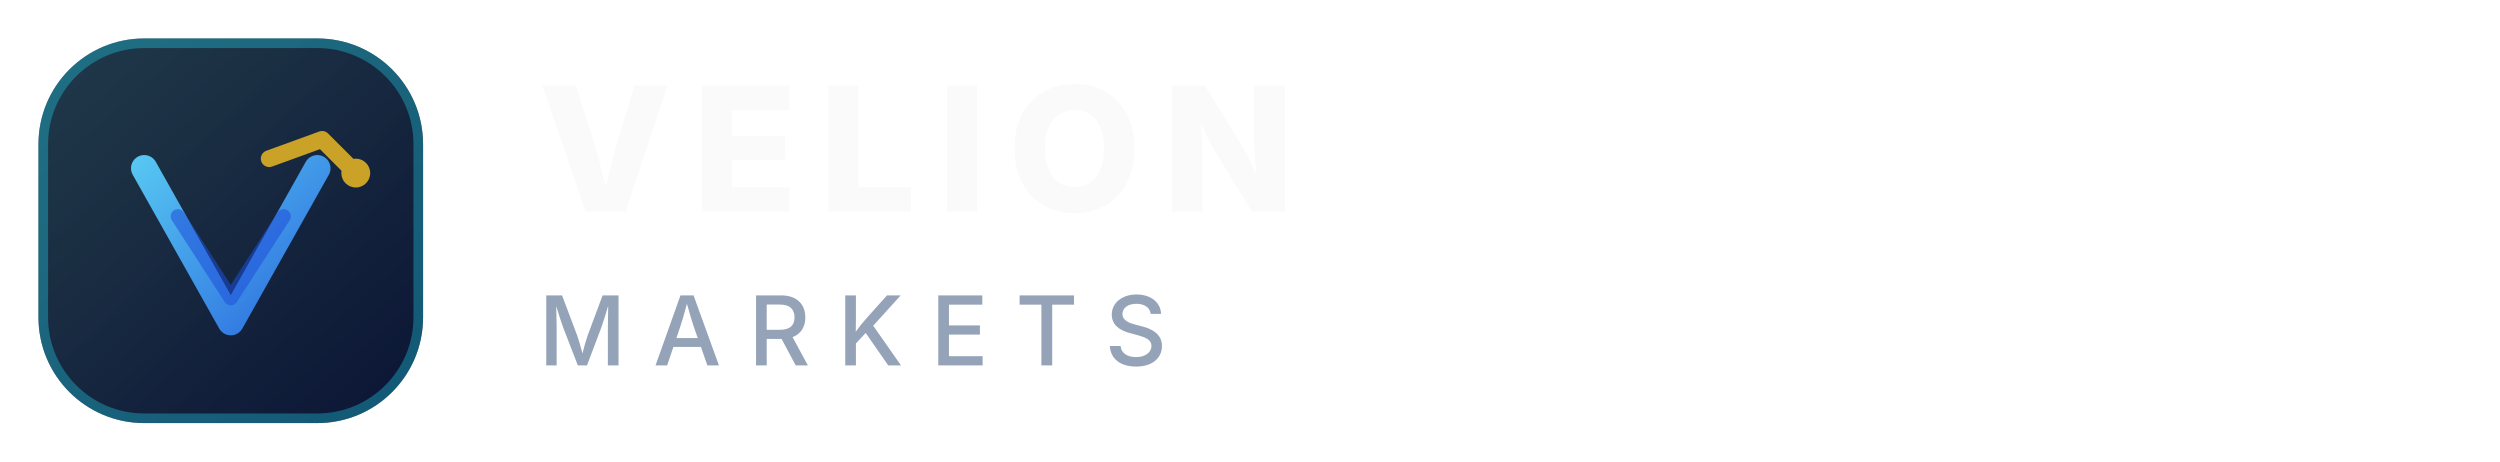
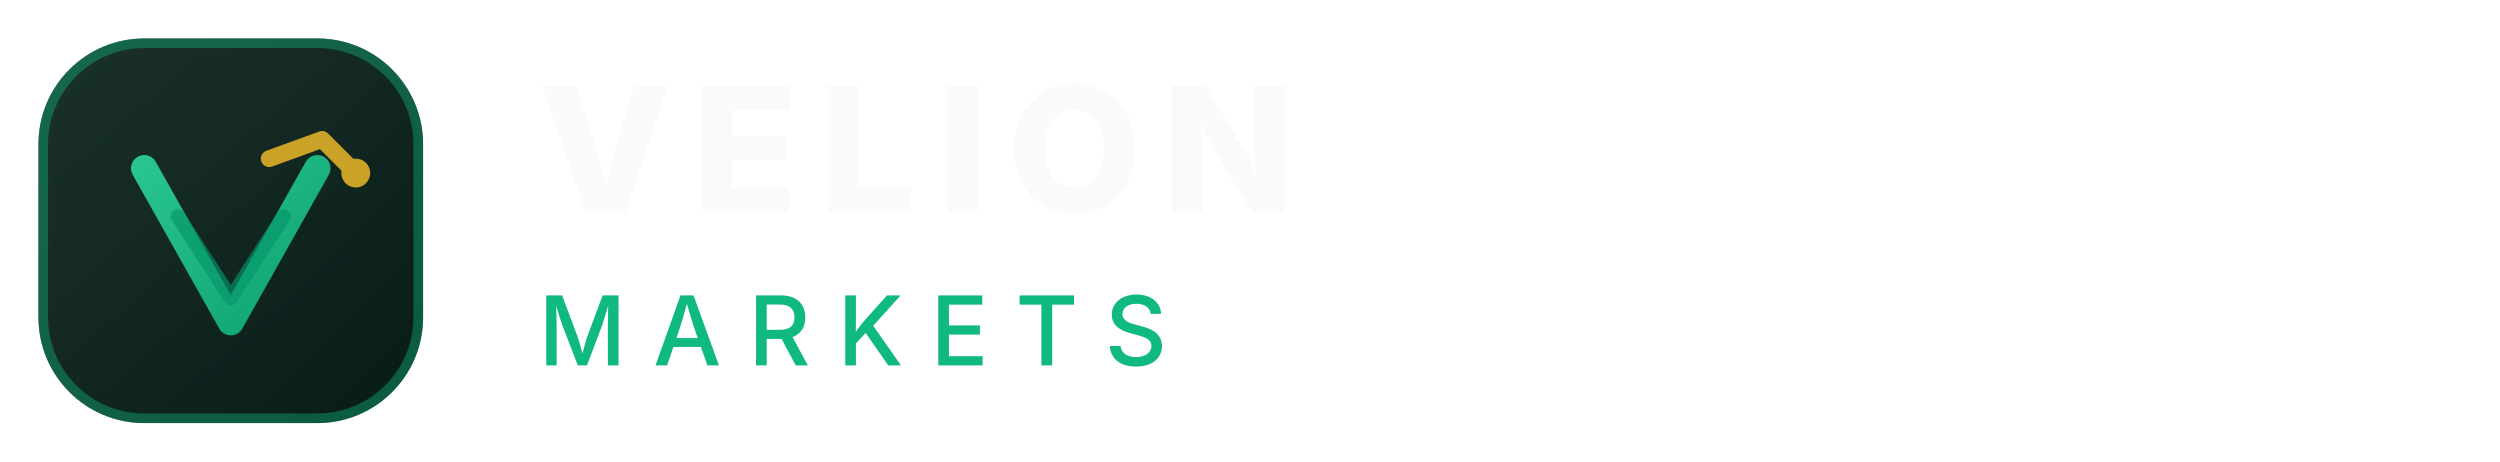
<svg xmlns="http://www.w3.org/2000/svg" viewBox="0 0 260 48" fill="none">
  <defs>
-     <linearGradient id="velion-cyan" x1="6" y1="4" x2="34" y2="36" gradientUnits="userSpaceOnUse">
-       <stop stop-color="#67E8F9" />
-       <stop offset="1" stop-color="#1D4ED8" />
+     <linearGradient id="velion-emerald" x1="6" y1="4" x2="34" y2="36" gradientUnits="userSpaceOnUse">
+       <stop stop-color="#34D399" />
+       <stop offset="1" stop-color="#059669" />
    </linearGradient>
    <linearGradient id="velion-bg" x1="0" y1="0" x2="40" y2="40" gradientUnits="userSpaceOnUse">
-       <stop stop-color="#141B2D" />
-       <stop offset="1" stop-color="#0A0E1A" />
+       <stop stop-color="#161616" />
+       <stop offset="1" stop-color="#09090B" />
    </linearGradient>
  </defs>
  <g transform="translate(4,4)">
    <rect width="40" height="40" rx="11" fill="url(#velion-bg)" />
-     <rect width="40" height="40" rx="11" fill="url(#velion-cyan)" fill-opacity="0.14" />
-     <rect x="0.5" y="0.5" width="39" height="39" rx="10.5" stroke="#22D3EE" stroke-opacity="0.35" />
-     <path d="M11 13.5L20 29.5L29 13.5" stroke="url(#velion-cyan)" stroke-width="2.75" stroke-linecap="round" stroke-linejoin="round" />
-     <path d="M14.5 18.5L20 27L25.5 18.5" stroke="#1D4ED8" stroke-width="1.5" stroke-linecap="round" stroke-linejoin="round" stroke-opacity="0.55" />
+     <rect width="40" height="40" rx="11" fill="url(#velion-emerald)" fill-opacity="0.14" />
+     <rect x="0.5" y="0.5" width="39" height="39" rx="10.5" stroke="#10B981" stroke-opacity="0.4" />
+     <path d="M11 13.5L20 29.5L29 13.5" stroke="url(#velion-emerald)" stroke-width="2.75" stroke-linecap="round" stroke-linejoin="round" />
+     <path d="M14.5 18.5L20 27L25.5 18.5" stroke="#059669" stroke-width="1.5" stroke-linecap="round" stroke-linejoin="round" stroke-opacity="0.65" />
    <path d="M24 12.5L29.5 10.5L33 14" stroke="#C9A227" stroke-width="1.75" stroke-linecap="round" stroke-linejoin="round" />
    <circle cx="33" cy="14" r="1.5" fill="#C9A227" />
  </g>
  <text x="56" y="22" font-family="Plus Jakarta Sans, Inter, system-ui, sans-serif" font-size="18" font-weight="800" fill="#FAFAFA" letter-spacing="0.12em">VELION</text>
-   <text x="56" y="38" font-family="Plus Jakarta Sans, Inter, system-ui, sans-serif" font-size="10" font-weight="500" fill="#94A3B8" letter-spacing="0.28em">MARKETS</text>
+   <text x="56" y="38" font-family="Plus Jakarta Sans, Inter, system-ui, sans-serif" font-size="10" font-weight="500" fill="#10B981" letter-spacing="0.28em">MARKETS</text>
</svg>
